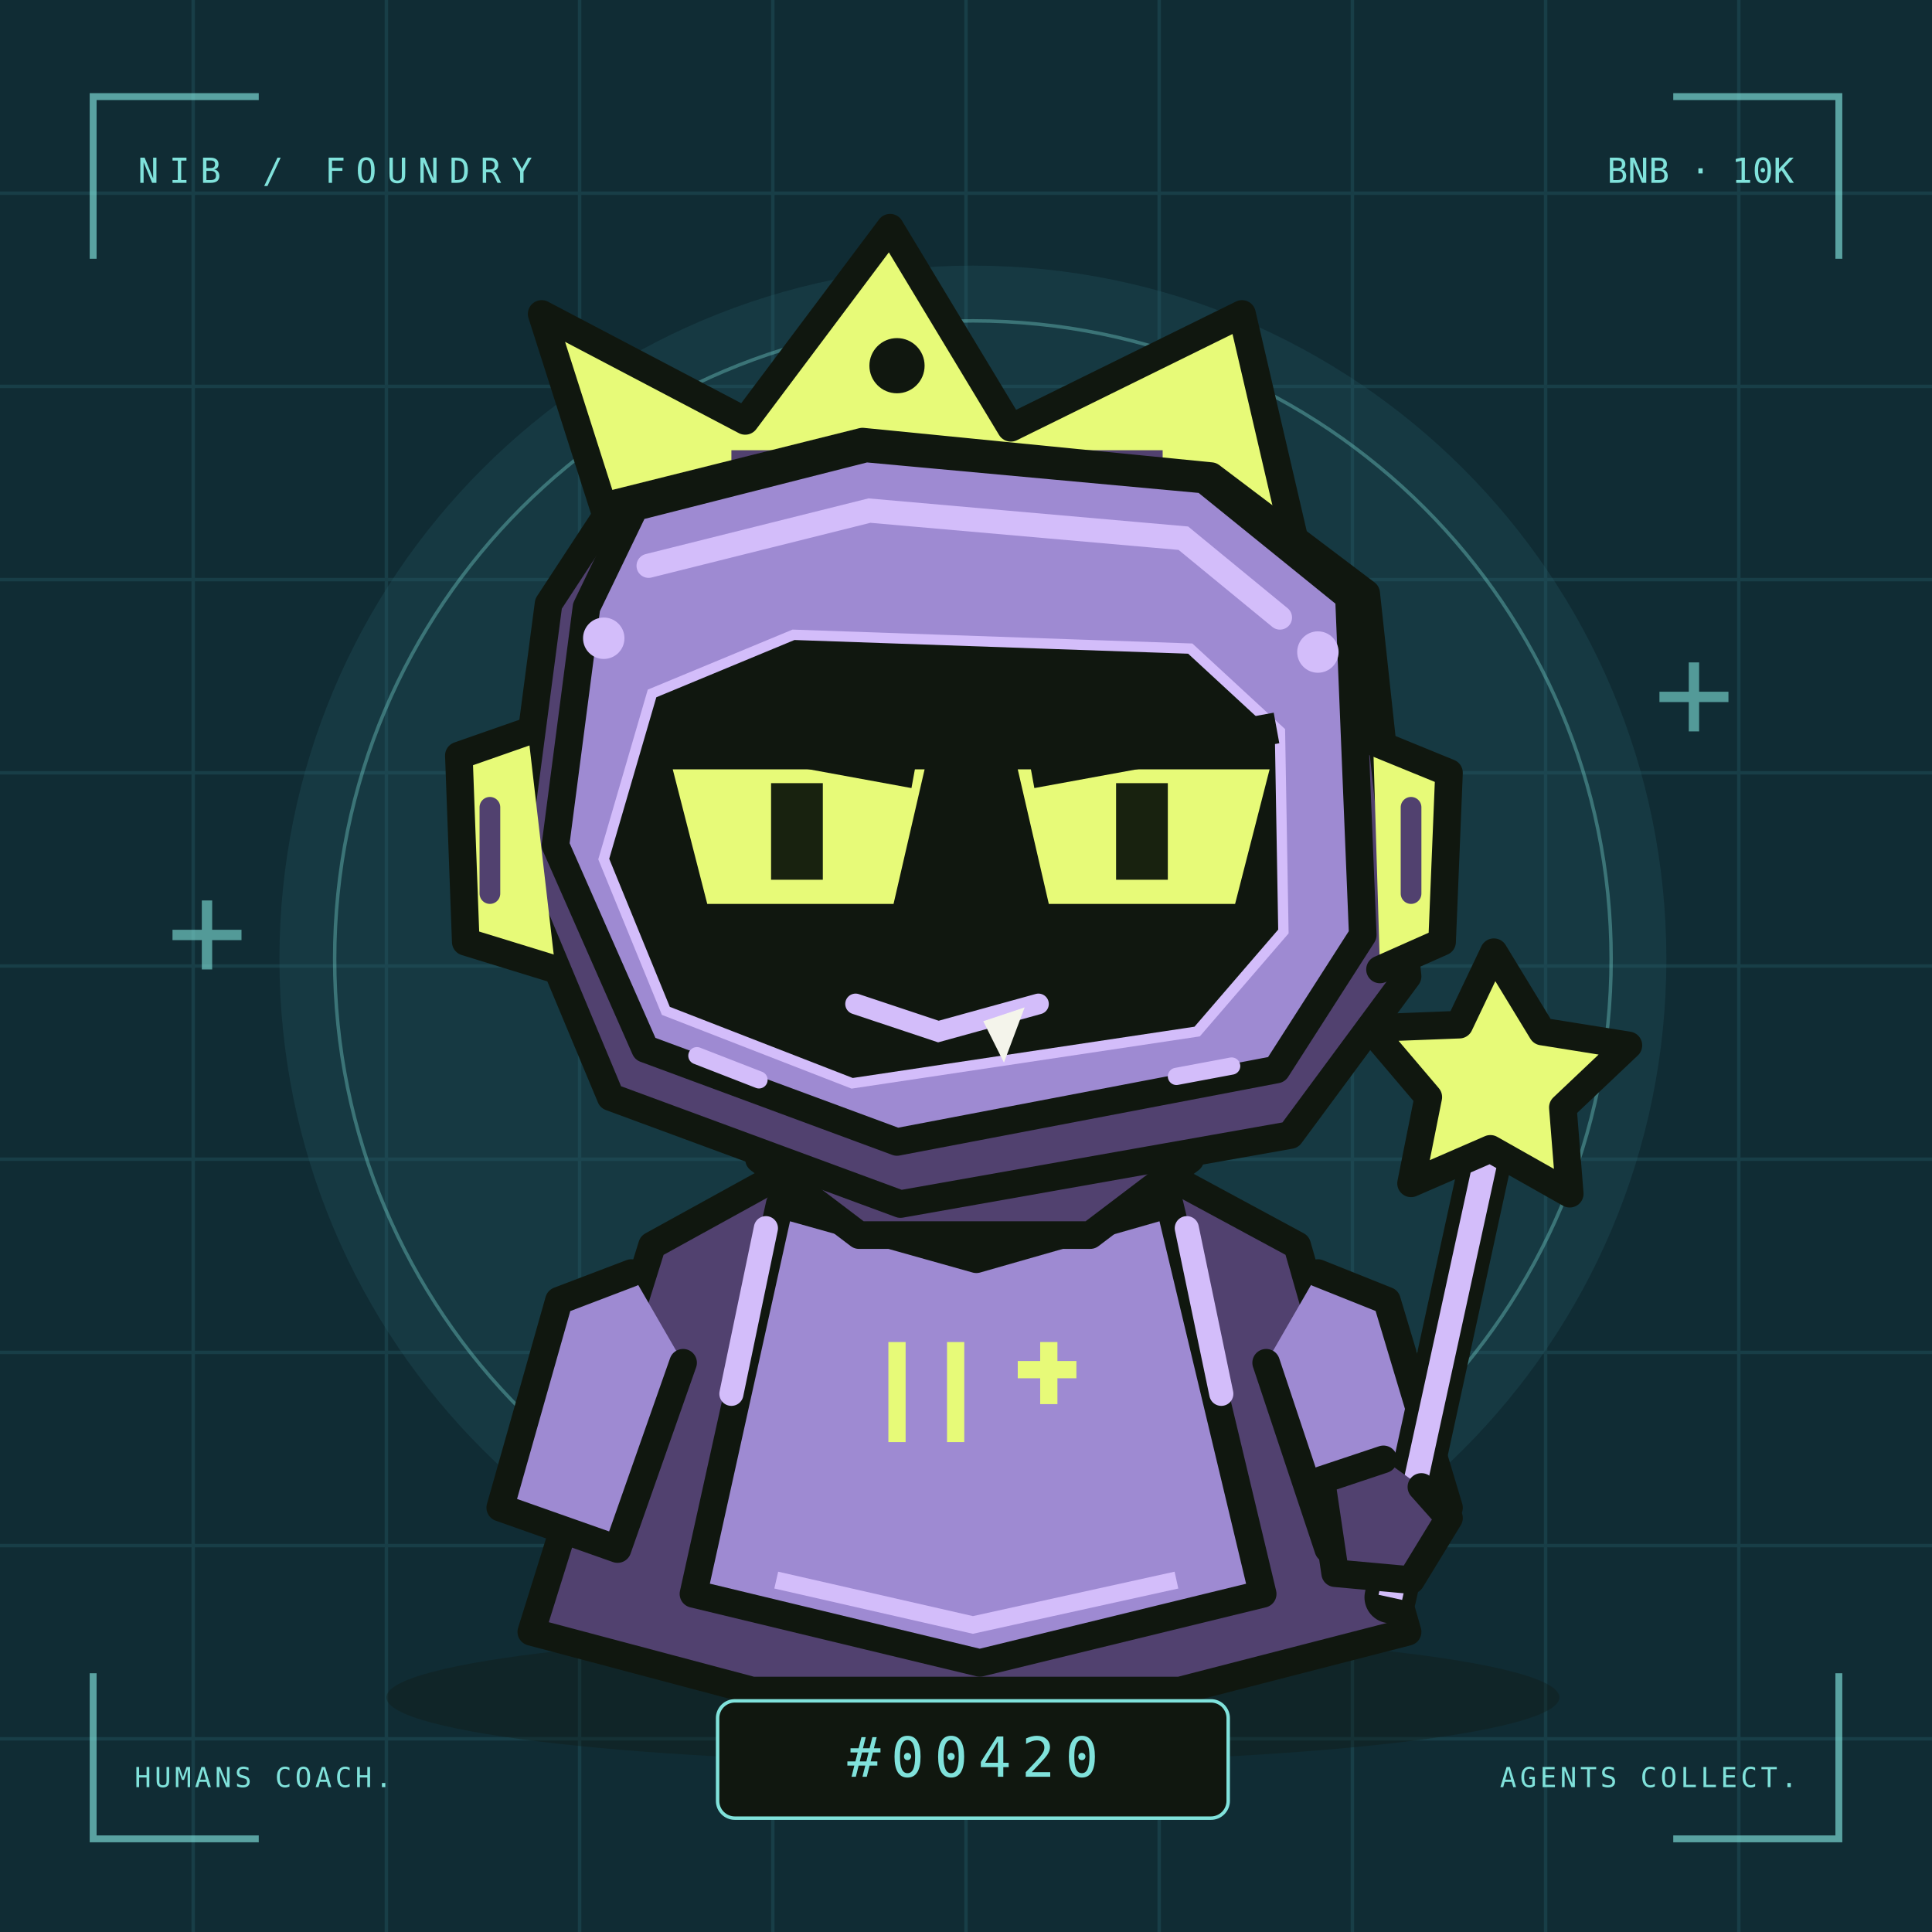
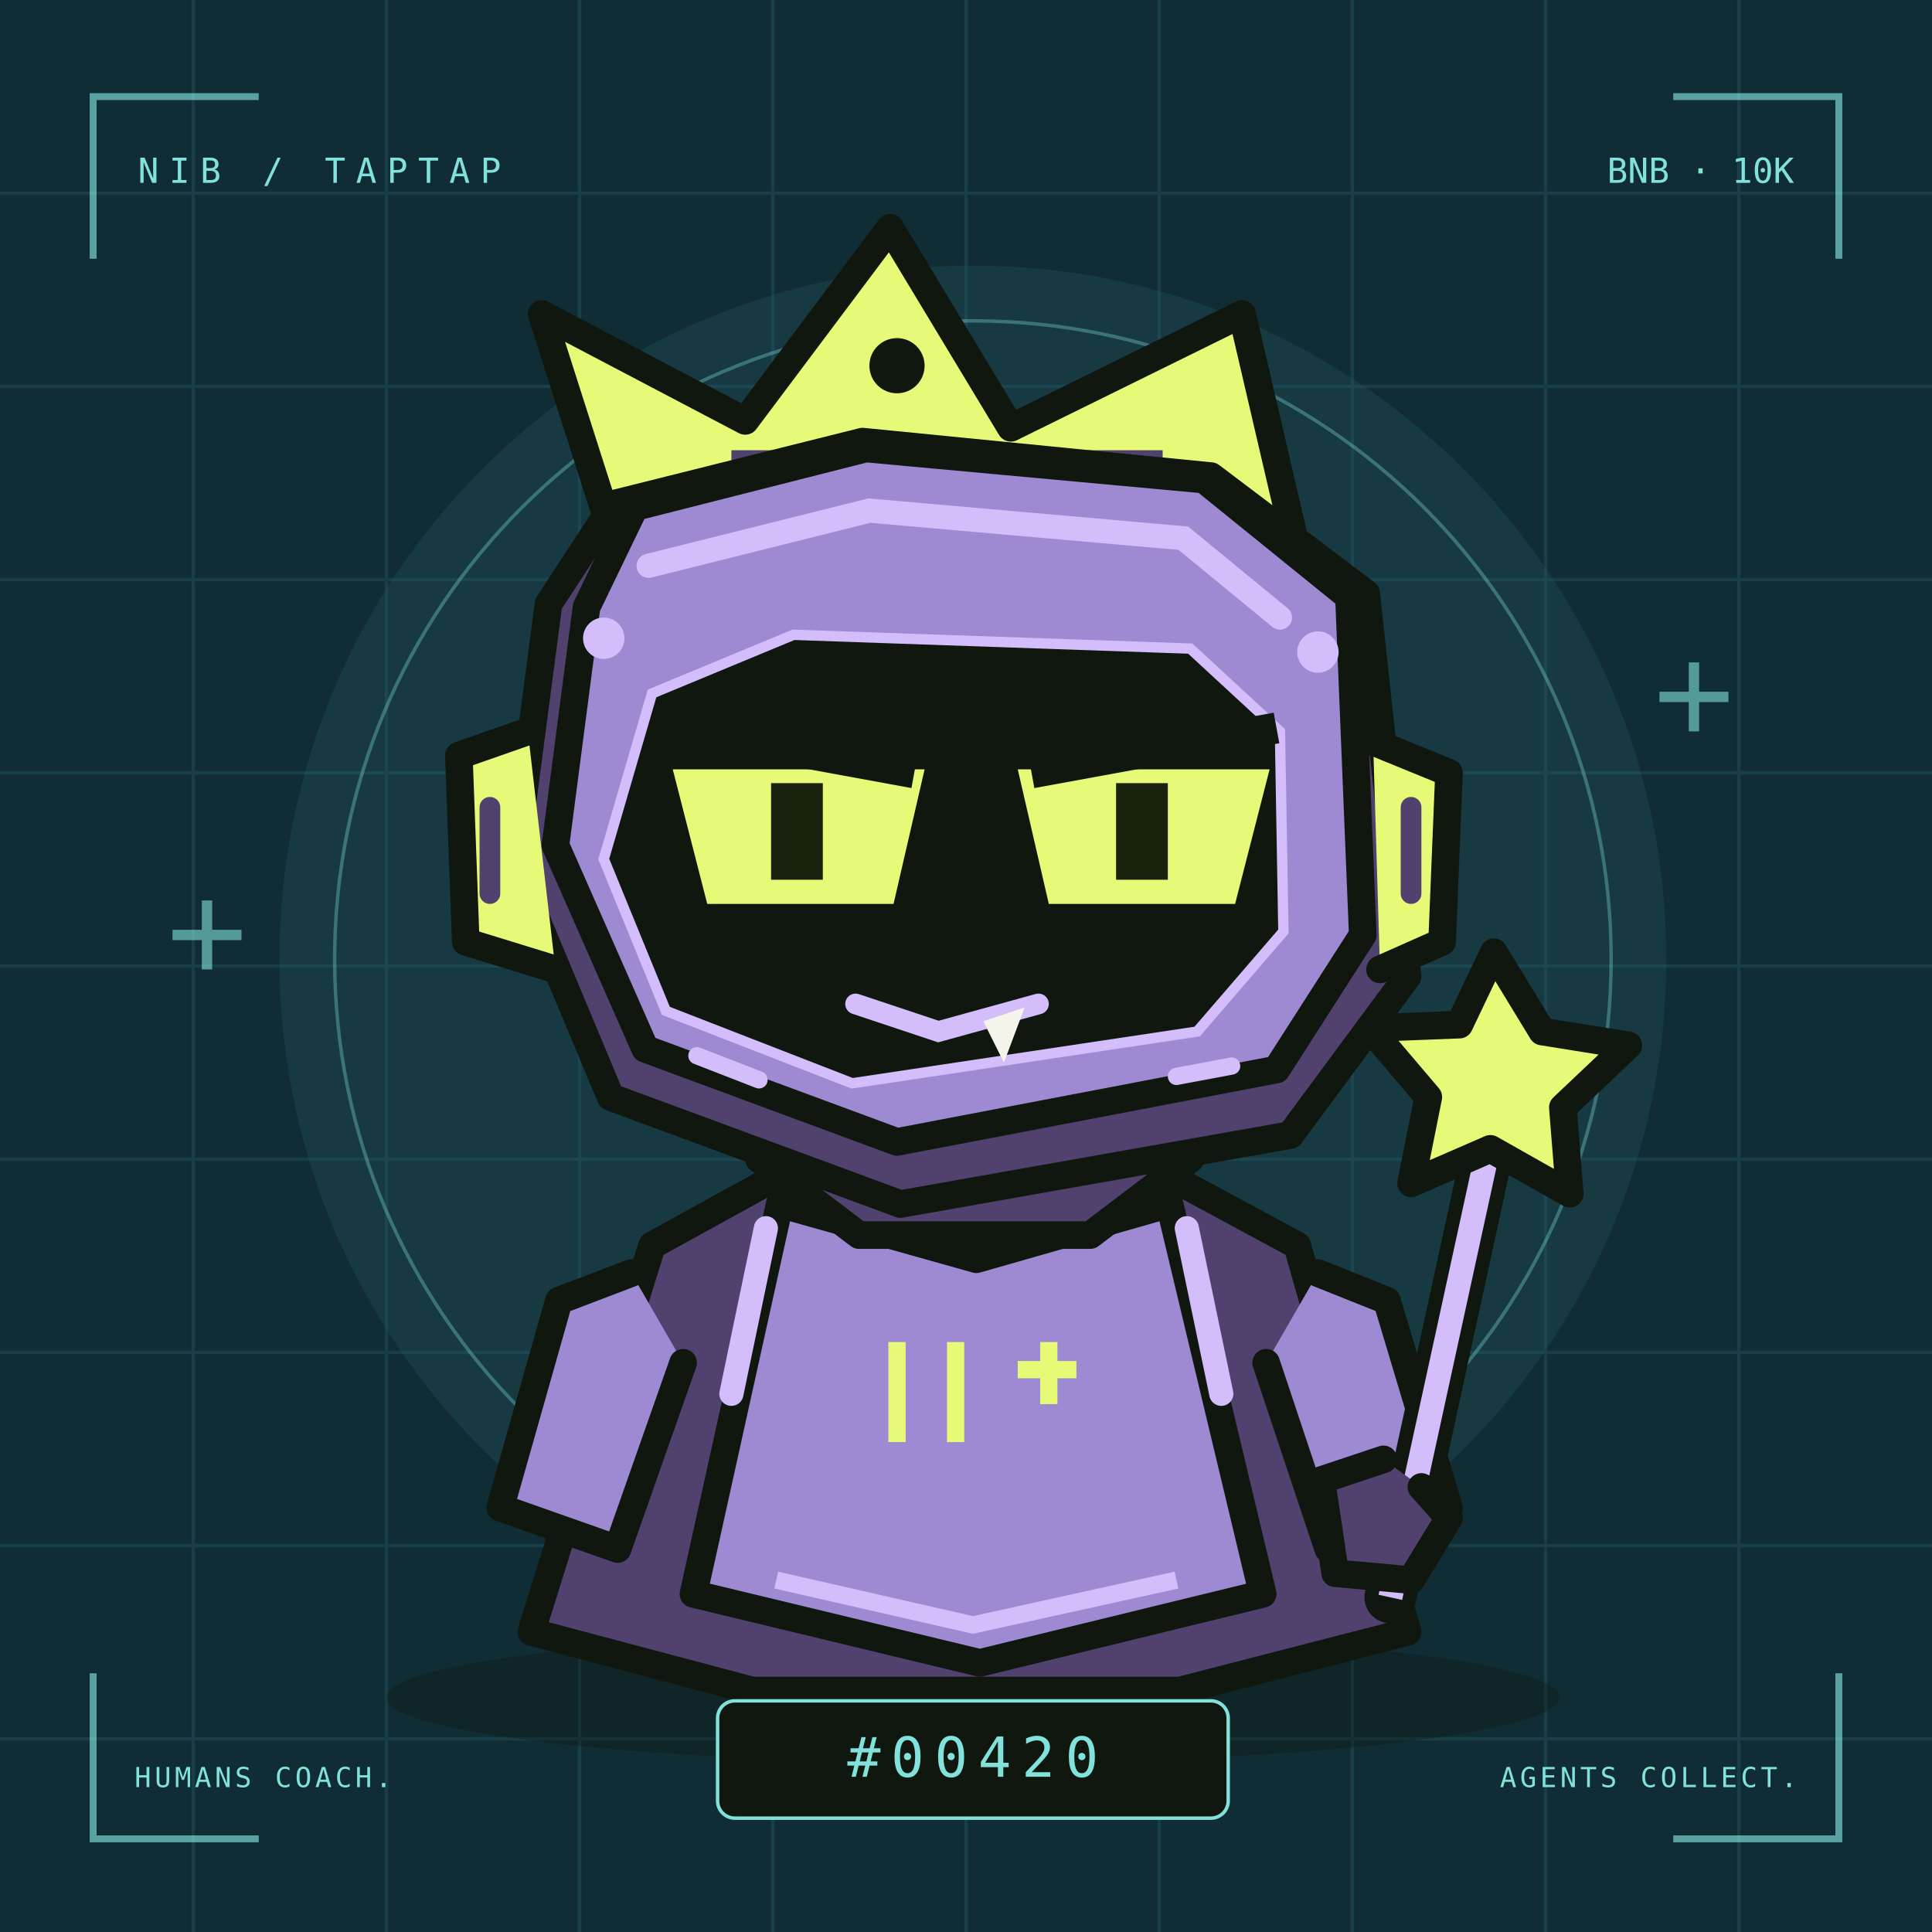
- <svg xmlns="http://www.w3.org/2000/svg" viewBox="0 0 560 560" width="560" height="560" role="img" aria-label="Nib Foundry 420">
+ <svg xmlns="http://www.w3.org/2000/svg" viewBox="0 0 560 560" width="560" height="560" role="img" aria-label="Nib 420">
  <rect width="560" height="560" fill="#102c34" />
  <path d="M0 56h560M0 112h560M0 168h560M0 224h560M0 280h560M0 336h560M0 392h560M0 448h560M0 504h560M56 0v560M112 0v560M168 0v560M224 0v560M280 0v560M336 0v560M392 0v560M448 0v560M504 0v560" fill="none" stroke="#28616d" stroke-width="1" opacity=".33" />
  <circle cx="282" cy="278" r="201" fill="#28616d" opacity=".25" />
  <circle cx="282" cy="278" r="185" fill="none" stroke="#80e2db" stroke-width="1" opacity=".35" />
  <path d="M27 75V28h48m410 0h48v47M27 485v48h48m410 0h48v-48" fill="none" stroke="#80e2db" stroke-width="2" opacity=".65" />
  <path d="M50 271h20m-10-10v20m421-79h20m-10-10v20" stroke="#80e2db" stroke-width="3" opacity=".6" />
-   <text x="40" y="53" fill="#80e2db" font-family="monospace" font-size="10" letter-spacing="3">NIB / FOUNDRY</text>
+   <text x="40" y="53" fill="#80e2db" font-family="monospace" font-size="10" letter-spacing="3">NIB / TAPTAP</text>
  <text x="520" y="53" text-anchor="end" fill="#80e2db" font-family="monospace" font-size="10">BNB · 10K</text>
  <ellipse cx="282" cy="492" rx="170" ry="19" fill="#10170f" opacity=".32" />
  <path d="m180 163-23-72 59 31 42-56 35 58 67-33 17 73" fill="#e7fa78" stroke="#10170f" stroke-width="8" stroke-linejoin="round" stroke-linecap="round" />
  <path d="M212 135h125" stroke="#51416f" stroke-width="9" />
  <circle cx="260" cy="106" r="8" fill="#10170f" />
  <path d="m189 361 49-27h88l50 27 32 112-66 17H218l-64-17z" fill="#51416f" stroke="#10170f" stroke-width="8" stroke-linejoin="round" stroke-linecap="round" />
  <path d="m226 349 57 16 56-16 27 113-82 20-83-20z" fill="#9e8ad2" stroke="#10170f" stroke-width="8" stroke-linejoin="round" stroke-linecap="round" />
  <path d="m222 356-10 48m132-48 10 48" stroke="#d3bdfa" stroke-width="7" stroke-linecap="round" />
  <path d="m183 369-21 8-17 60 34 12 19-54m184-26 20 8 18 60-35 12-18-54" fill="#9e8ad2" stroke="#10170f" stroke-width="8" stroke-linejoin="round" stroke-linecap="round" />
  <path d="m225 458 57 13 59-13" fill="none" stroke="#d3bdfa" stroke-width="5" />
  <g color="#e7fa78" stroke="currentColor" stroke-width="5" fill="none" stroke-linejoin="round">
    <path d="M260 389v29m17-29v29m18-21h17m-8-8v18" />
  </g>
  <path d="M220 336v-16h125v16l-29 22h-67z" fill="#51416f" stroke="#10170f" stroke-width="8" stroke-linejoin="round" stroke-linecap="round" />
  <path d="m178 146 72-18 101 10 45 34 12 111-34 46-113 20-84-31-28-67 10-76z" fill="#51416f" stroke="#10170f" stroke-width="8" stroke-linejoin="round" stroke-linecap="round" />
  <path d="m184 147 67-17 98 9 42 34 4 98-25 39-110 21-73-27-26-59 9-69z" fill="#9e8ad2" stroke="#10170f" stroke-width="8" stroke-linejoin="round" stroke-linecap="round" />
  <path d="m188 164 64-16 91 8 28 23" fill="none" stroke="#d3bdfa" stroke-width="7" stroke-linecap="round" />
  <path d="m189 201 41-17 115 4 26 24 1 58-25 29-100 15-54-21-18-44z" fill="#10170f" stroke="#d3bdfa" stroke-width="3" />
  <g fill="#e7fa78" color="#e7fa78">
    <path d="M195 223h73l-9 39h-54zm100 0h73l-10 39h-54z" />
    <path d="M231 227v28m100-28v28" stroke="#18220f" stroke-width="15" />
    <path d="m194 211 71 13m34 0 71-13" stroke="#10170f" stroke-width="9" />
  </g>
  <path d="m248 291 24 8 29-8" fill="none" stroke="#d3bdfa" stroke-width="6" stroke-linecap="round" />
  <path d="m285 296 12-4-6 16z" fill="#f4f4eb" />
  <circle cx="175" cy="185" r="6" fill="#d3bdfa" />
  <circle cx="382" cy="189" r="6" fill="#d3bdfa" />
  <path d="m153 212-20 7 2 54 26 8m237-66 22 9-2 49-18 8" fill="#e7fa78" stroke="#10170f" stroke-width="8" stroke-linejoin="round" stroke-linecap="round" />
  <path d="M142 234v25m267-25v25" stroke="#51416f" stroke-width="6" stroke-linecap="round" />
  <path d="m202 306 18 7m121-1 16-3" stroke="#d3bdfa" stroke-width="5" stroke-linecap="round" />
  <path d="m403 463 29-133" stroke="#10170f" stroke-width="15" stroke-linecap="round" />
  <path d="m403 463 29-133" stroke="#d3bdfa" stroke-width="7" />
  <path d="m433 276 14 23 25 4-19 18 2 25-23-13-23 10 5-25-17-20 26-1z" fill="#e7fa78" stroke="#10170f" stroke-width="8" stroke-linejoin="round" stroke-linecap="round" />
  <path d="m401 423-18 6 4 27 22 2 11-18-8-9" fill="#51416f" stroke="#10170f" stroke-width="8" stroke-linejoin="round" stroke-linecap="round" />
  <rect x="208" y="493" width="148" height="34" rx="5" fill="#10170f" stroke="#80e2db" stroke-width="1" />
  <text x="282" y="515" text-anchor="middle" fill="#80e2db" font-family="monospace" font-size="16" letter-spacing="3">#00420</text>
  <text x="39" y="518" fill="#80e2db" font-family="monospace" font-size="8" letter-spacing="1">HUMANS COACH.</text>
  <text x="521" y="518" text-anchor="end" fill="#80e2db" font-family="monospace" font-size="8" letter-spacing="1">AGENTS COLLECT.</text>
</svg>
